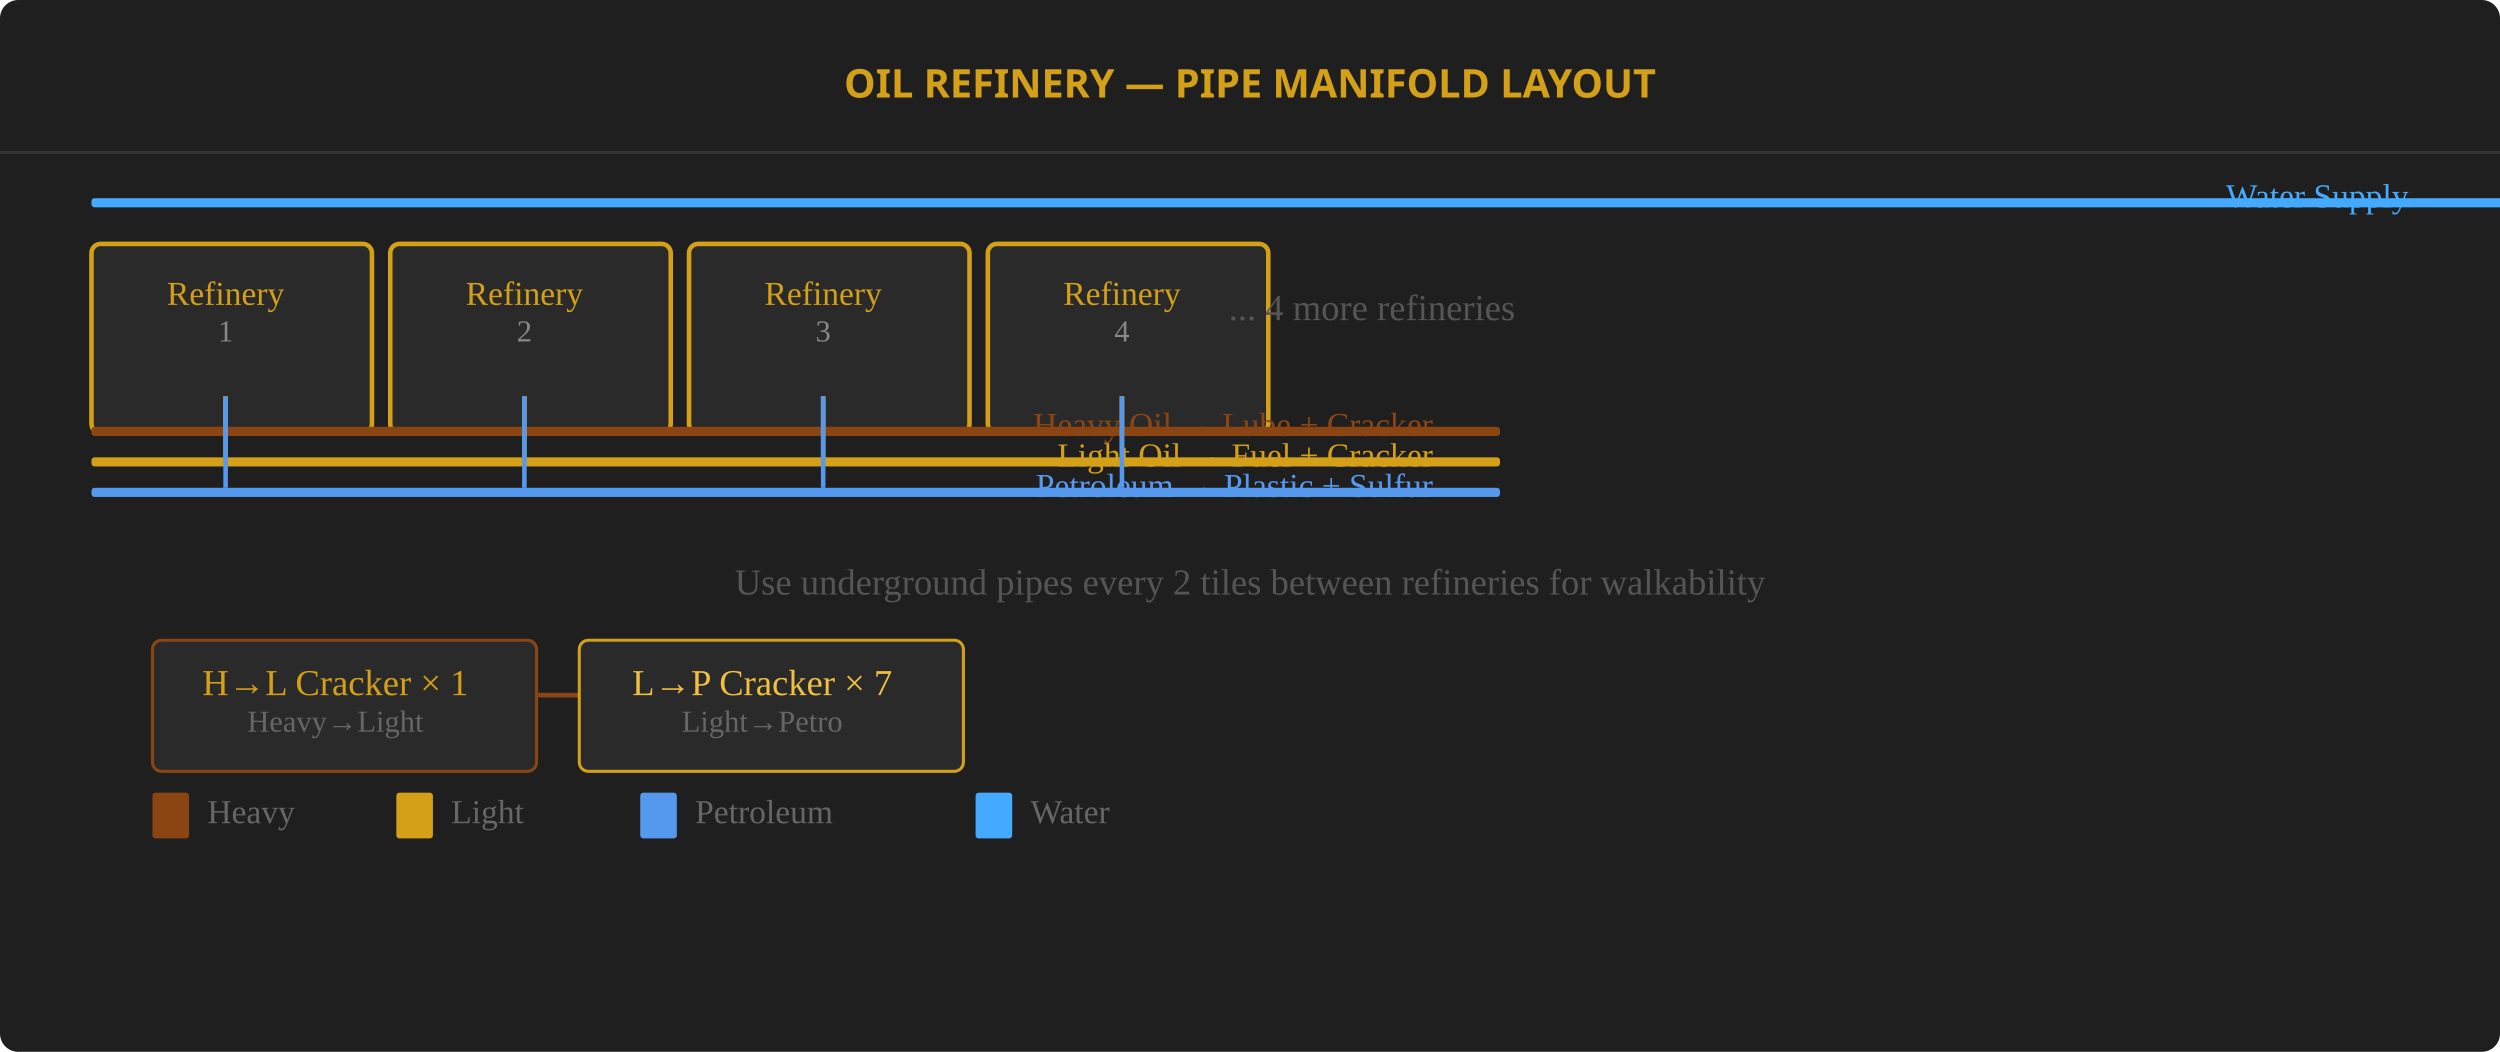
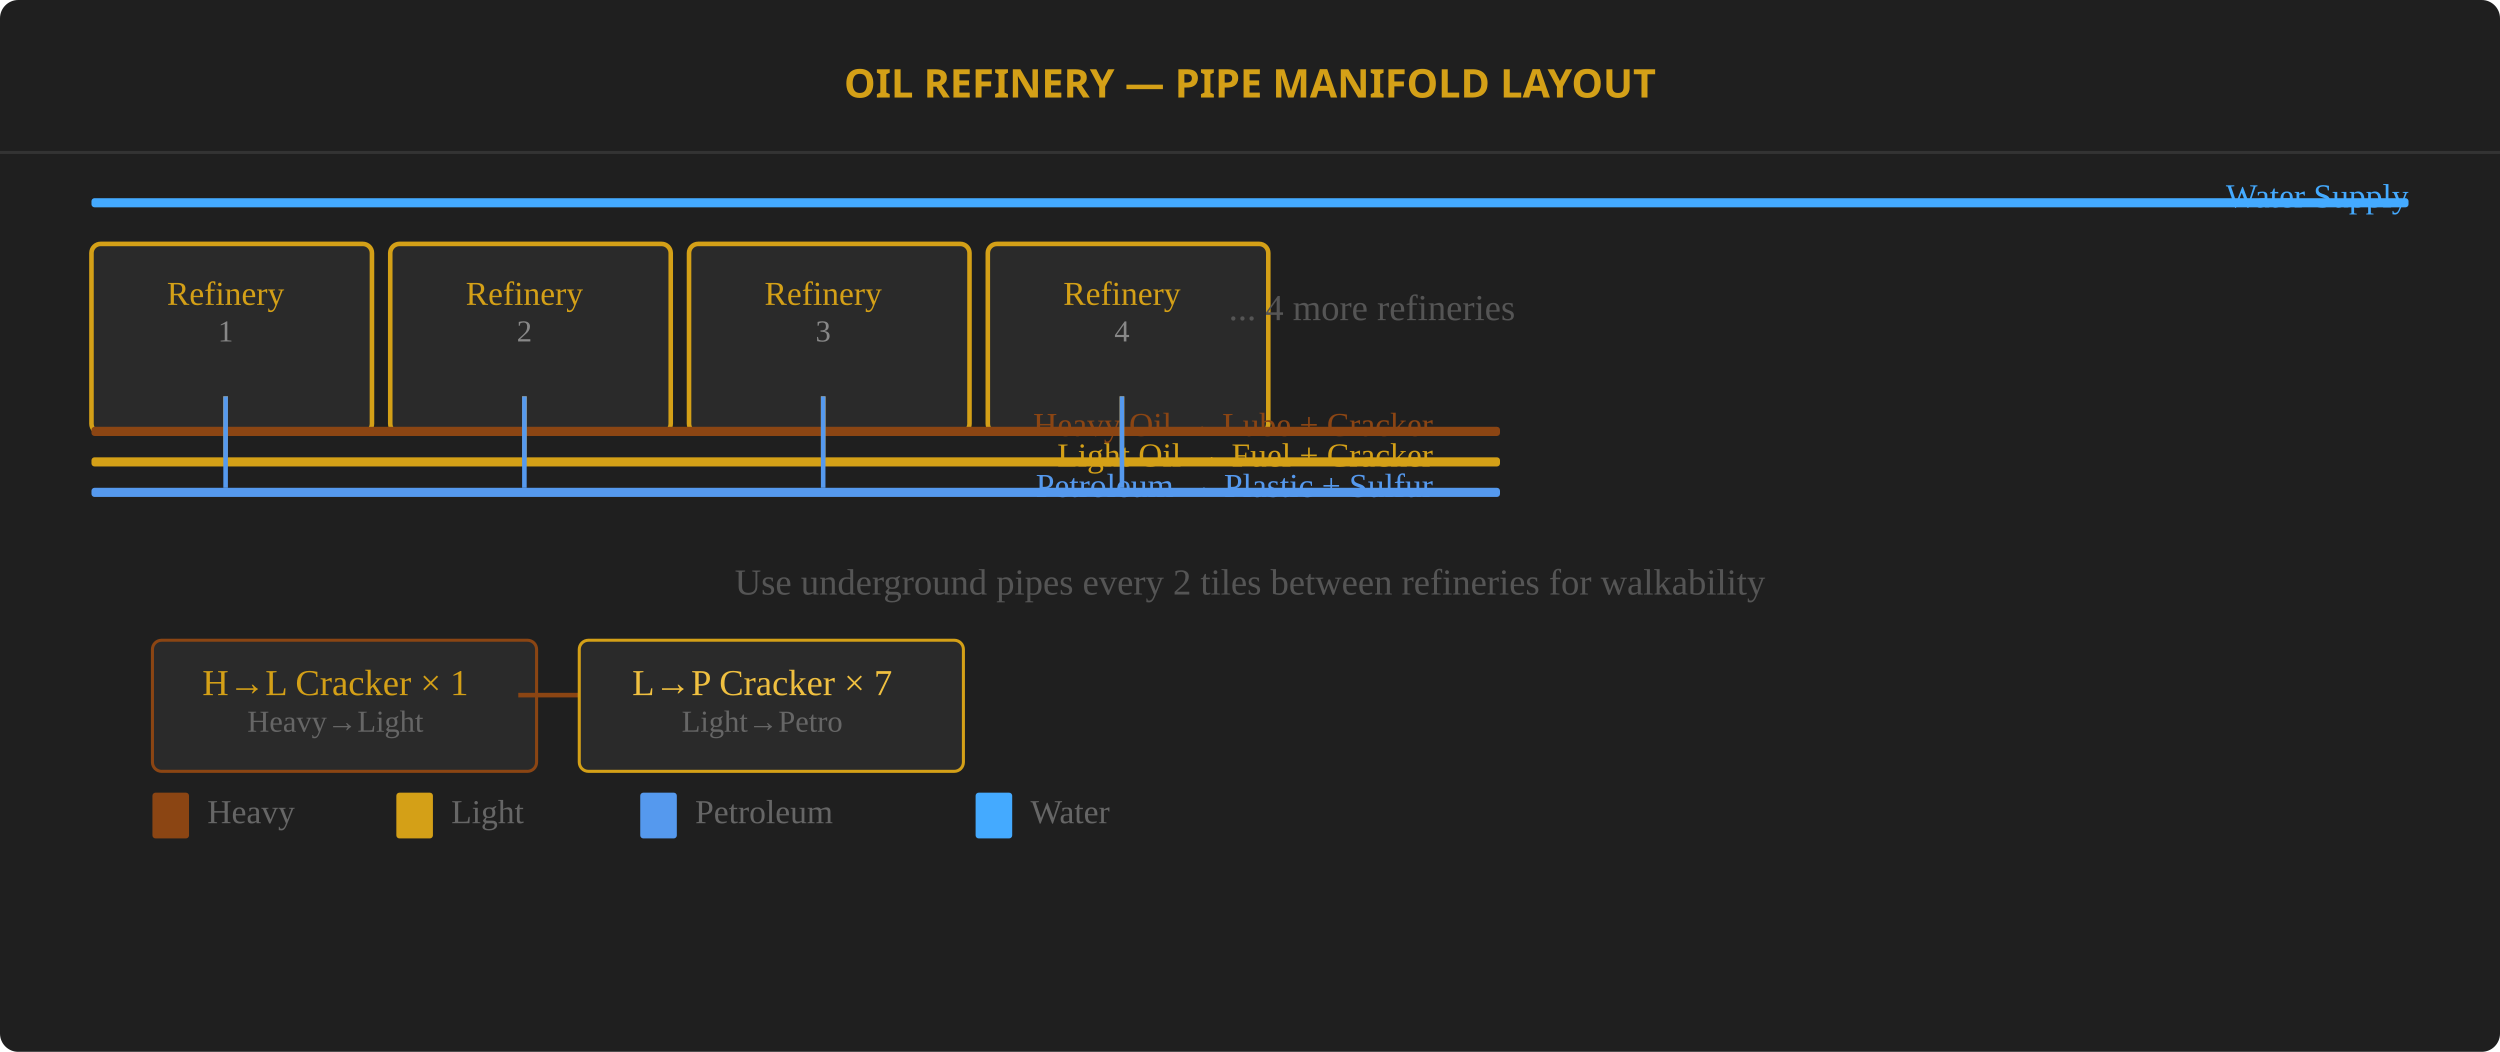
<svg xmlns="http://www.w3.org/2000/svg" viewBox="0 0 820 345" width="820" height="345">
  <defs>
    <filter id="g">
      <feGaussianBlur stdDeviation="2" result="b" />
      <feMerge>
        <feMergeNode in="b" />
        <feMergeNode in="SourceGraphic" />
      </feMerge>
    </filter>
  </defs>
  <rect width="820" height="345" fill="#1f1f1f" rx="6" />
  <line x1="0" y1="50" x2="820" y2="50" stroke="#333" />
  <text x="410" y="32" text-anchor="middle" font-family="Orbitron,sans-serif" font-size="13" font-weight="900" fill="#d4a017">OIL REFINERY — PIPE MANIFOLD LAYOUT</text>
-   <rect x="30" y="65" width="798" height="3" rx="1" fill="#44aaff" />
+   <rect x="30" y="65" width="760" height="3" rx="1" fill="#44aaff" />
  <text x="790" y="68" text-anchor="end" font-size="11" fill="#44aaff">Water Supply</text>
  <rect x="30" y="80" width="92" height="62" rx="3" fill="#2a2a2a" stroke="#d4a017" stroke-width="1.5" />
  <text x="74" y="100" text-anchor="middle" font-size="11" fill="#d4a017">Refinery</text>
  <text x="74" y="112" text-anchor="middle" font-size="10" fill="#888">1</text>
  <rect x="128" y="80" width="92" height="62" rx="3" fill="#2a2a2a" stroke="#d4a017" stroke-width="1.5" />
  <text x="172" y="100" text-anchor="middle" font-size="11" fill="#d4a017">Refinery</text>
  <text x="172" y="112" text-anchor="middle" font-size="10" fill="#888">2</text>
  <rect x="226" y="80" width="92" height="62" rx="3" fill="#2a2a2a" stroke="#d4a017" stroke-width="1.5" />
  <text x="270" y="100" text-anchor="middle" font-size="11" fill="#d4a017">Refinery</text>
  <text x="270" y="112" text-anchor="middle" font-size="10" fill="#888">3</text>
  <rect x="324" y="80" width="92" height="62" rx="3" fill="#2a2a2a" stroke="#d4a017" stroke-width="1.5" />
  <text x="368" y="100" text-anchor="middle" font-size="11" fill="#d4a017">Refinery</text>
  <text x="368" y="112" text-anchor="middle" font-size="10" fill="#888">4</text>
  <text x="450" y="105" text-anchor="middle" font-size="12" fill="#555">... 4 more refineries</text>
  <rect x="30" y="140" width="462" height="3" rx="1" fill="#8b4513" />
  <text x="470" y="143" text-anchor="end" font-size="11" fill="#8b4513">Heavy Oil → Lube + Cracker</text>
  <rect x="30" y="150" width="462" height="3" rx="1" fill="#d4a017" />
  <text x="470" y="153" text-anchor="end" font-size="11" fill="#d4a017">Light Oil → Fuel + Cracker</text>
  <rect x="30" y="160" width="462" height="3" rx="1" fill="#5599ee" />
  <text x="470" y="163" text-anchor="end" font-size="11" fill="#5599ee">Petroleum → Plastic + Sulfur</text>
  <line x1="74" y1="130" x2="74" y2="140" stroke="#8b4513" stroke-width="1.5" />
  <line x1="74" y1="130" x2="74" y2="150" stroke="#d4a017" stroke-width="1.5" />
  <line x1="74" y1="130" x2="74" y2="160" stroke="#5599ee" stroke-width="1.5" />
  <line x1="172" y1="130" x2="172" y2="140" stroke="#8b4513" stroke-width="1.5" />
  <line x1="172" y1="130" x2="172" y2="150" stroke="#d4a017" stroke-width="1.5" />
  <line x1="172" y1="130" x2="172" y2="160" stroke="#5599ee" stroke-width="1.5" />
  <line x1="270" y1="130" x2="270" y2="140" stroke="#8b4513" stroke-width="1.5" />
  <line x1="270" y1="130" x2="270" y2="150" stroke="#d4a017" stroke-width="1.5" />
  <line x1="270" y1="130" x2="270" y2="160" stroke="#5599ee" stroke-width="1.5" />
  <line x1="368" y1="130" x2="368" y2="140" stroke="#8b4513" stroke-width="1.5" />
  <line x1="368" y1="130" x2="368" y2="150" stroke="#d4a017" stroke-width="1.5" />
  <line x1="368" y1="130" x2="368" y2="160" stroke="#5599ee" stroke-width="1.5" />
  <text x="410" y="195" text-anchor="middle" font-size="12" fill="#555">Use underground pipes every 2 tiles between refineries for walkability</text>
  <rect x="50" y="210" width="126" height="43" rx="3" fill="#2a2a2a" stroke="#8b4513" />
  <text x="110" y="228" text-anchor="middle" font-size="12" fill="#d4a017">H→L Cracker × 1</text>
  <text x="110" y="240" text-anchor="middle" font-size="10" fill="#666">Heavy→Light</text>
-   <line x1="176" y1="228" x2="190" y2="228" stroke="#8b4513" stroke-width="1.5" />
+   <line x1="170" y1="228" x2="190" y2="228" stroke="#8b4513" stroke-width="1.5" />
  <rect x="190" y="210" width="126" height="43" rx="3" fill="#2a2a2a" stroke="#d4a017" />
  <text x="250" y="228" text-anchor="middle" font-size="12" fill="#f0c040">L→P Cracker × 7</text>
  <text x="250" y="240" text-anchor="middle" font-size="10" fill="#666">Light→Petro</text>
  <rect x="50" y="260" width="12" height="15" rx="1" fill="#8b4513" />
  <text x="68" y="270" text-anchor="start" font-size="11" fill="#666">Heavy</text>
  <rect x="130" y="260" width="12" height="15" rx="1" fill="#d4a017" />
  <text x="148" y="270" text-anchor="start" font-size="11" fill="#666">Light</text>
  <rect x="210" y="260" width="12" height="15" rx="1" fill="#5599ee" />
  <text x="228" y="270" text-anchor="start" font-size="11" fill="#666">Petroleum</text>
  <rect x="320" y="260" width="12" height="15" rx="1" fill="#44aaff" />
  <text x="338" y="270" text-anchor="start" font-size="11" fill="#666">Water</text>
</svg>
